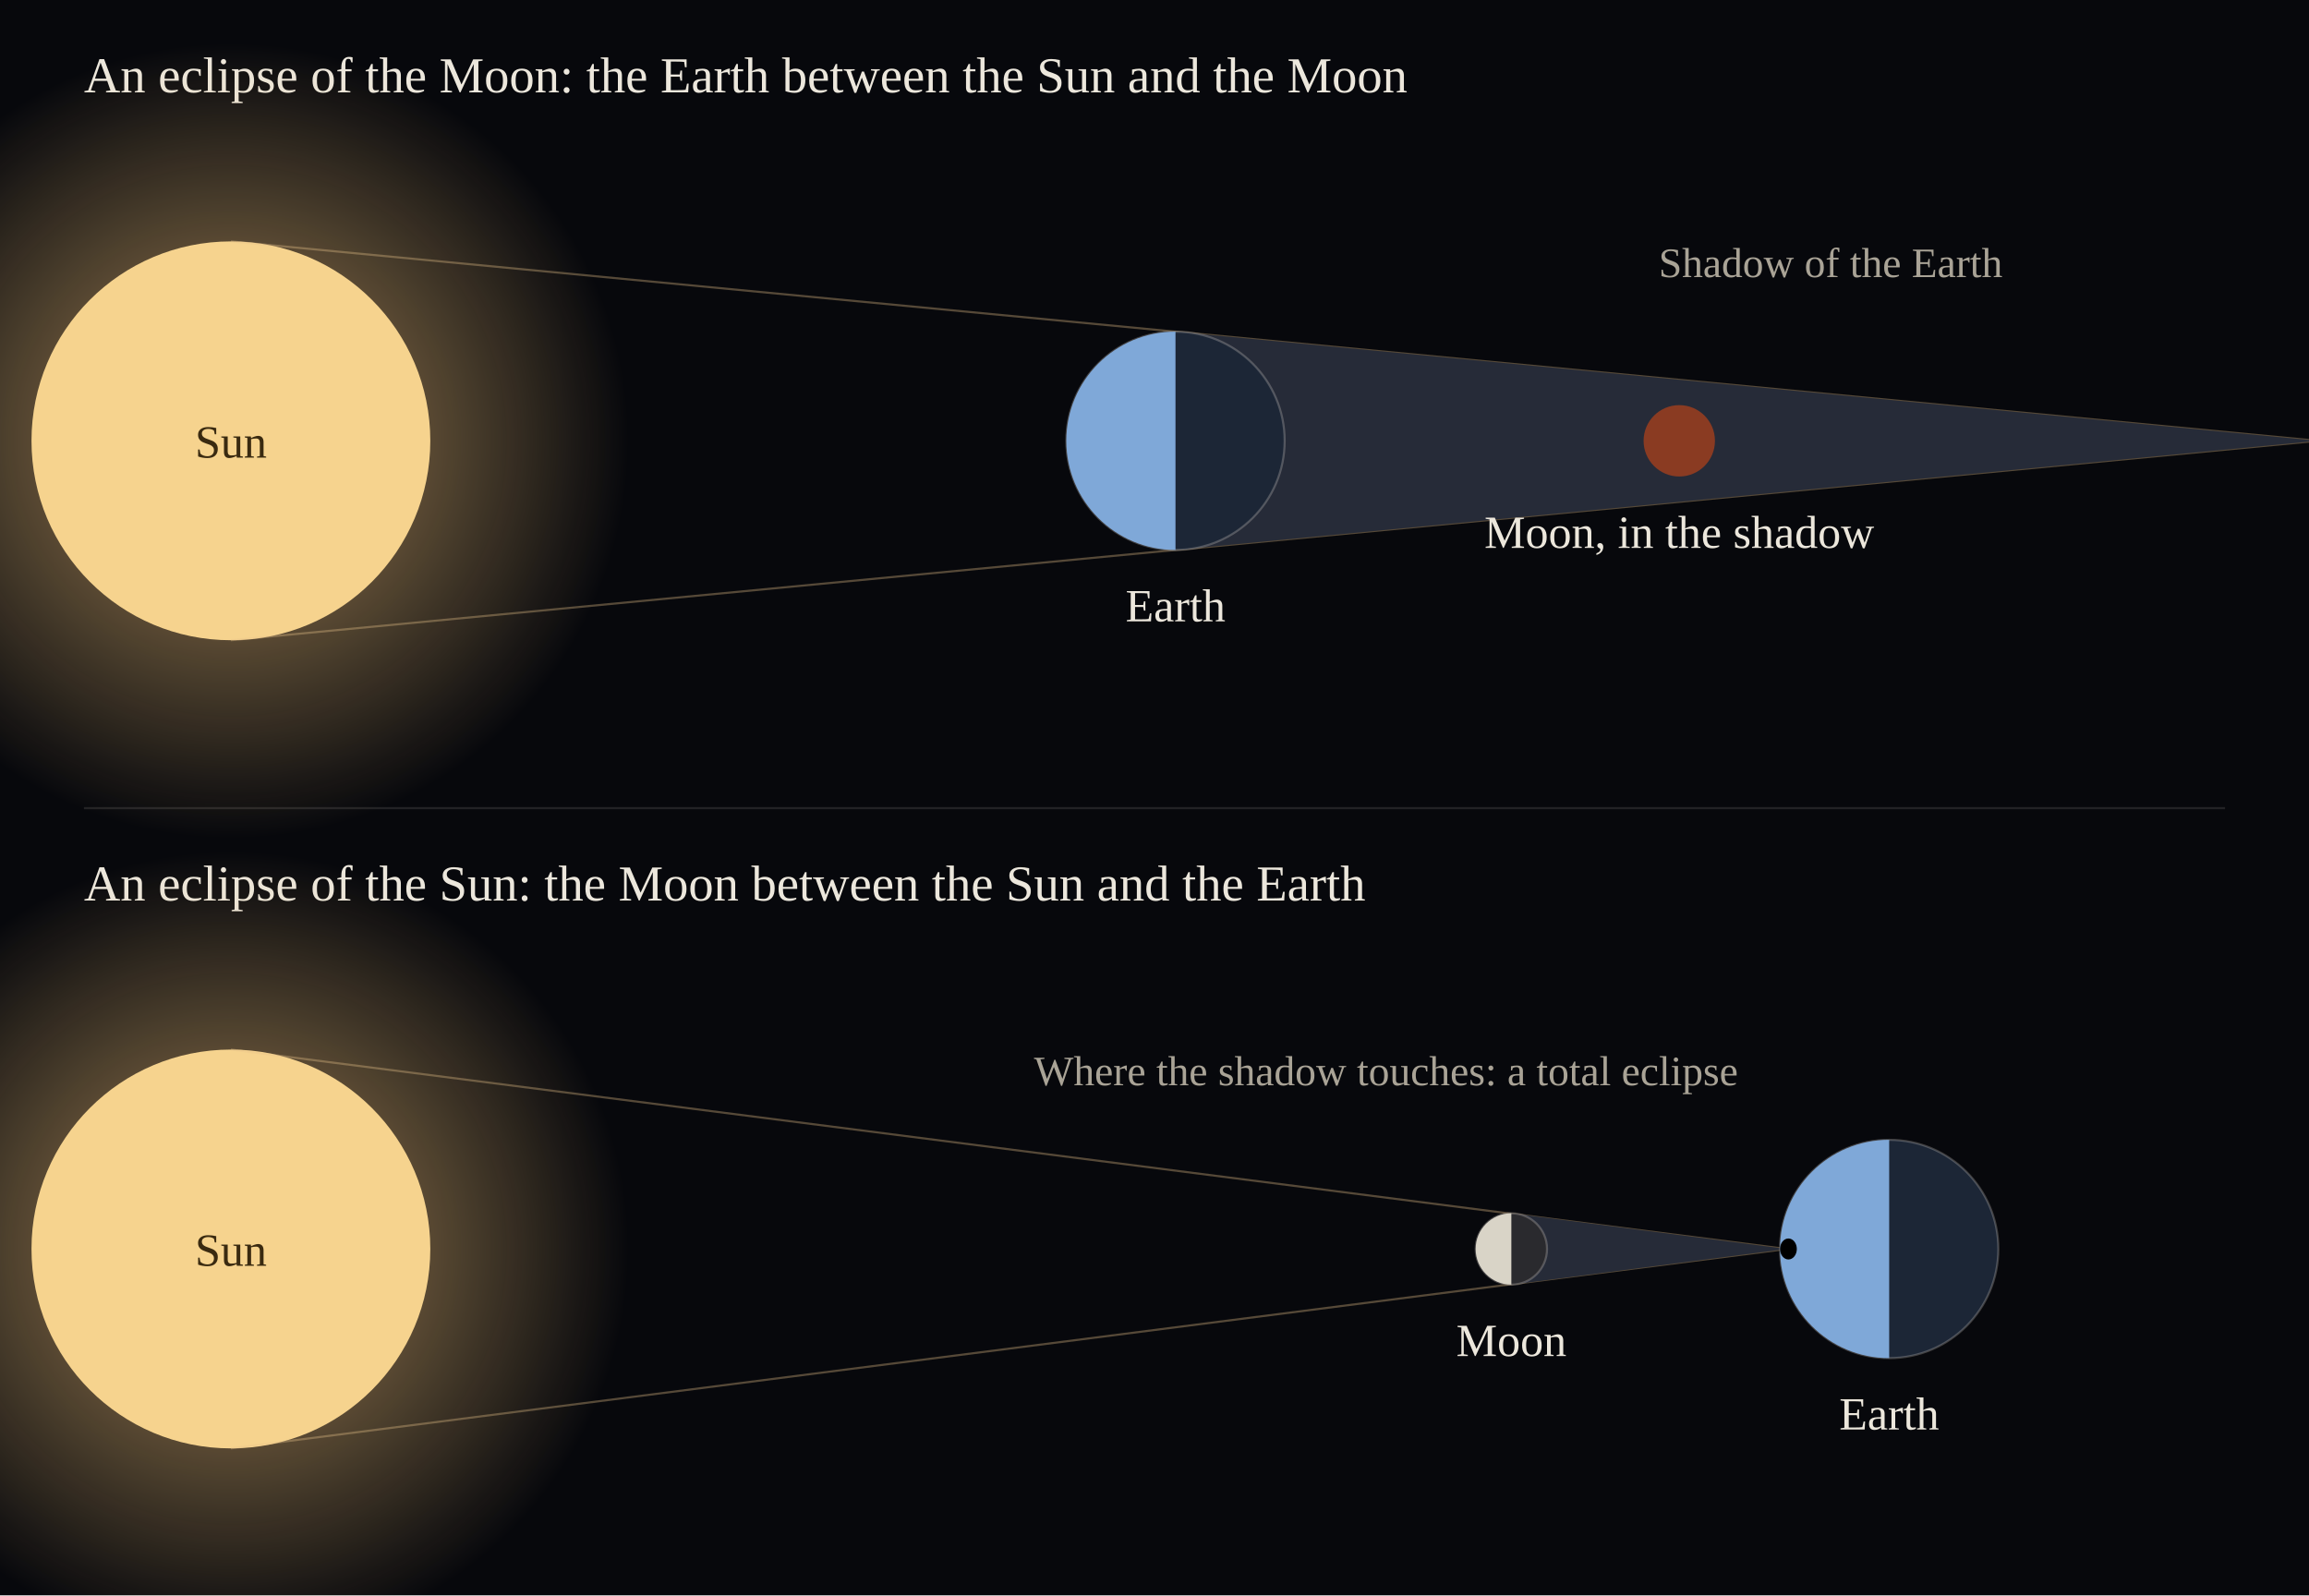
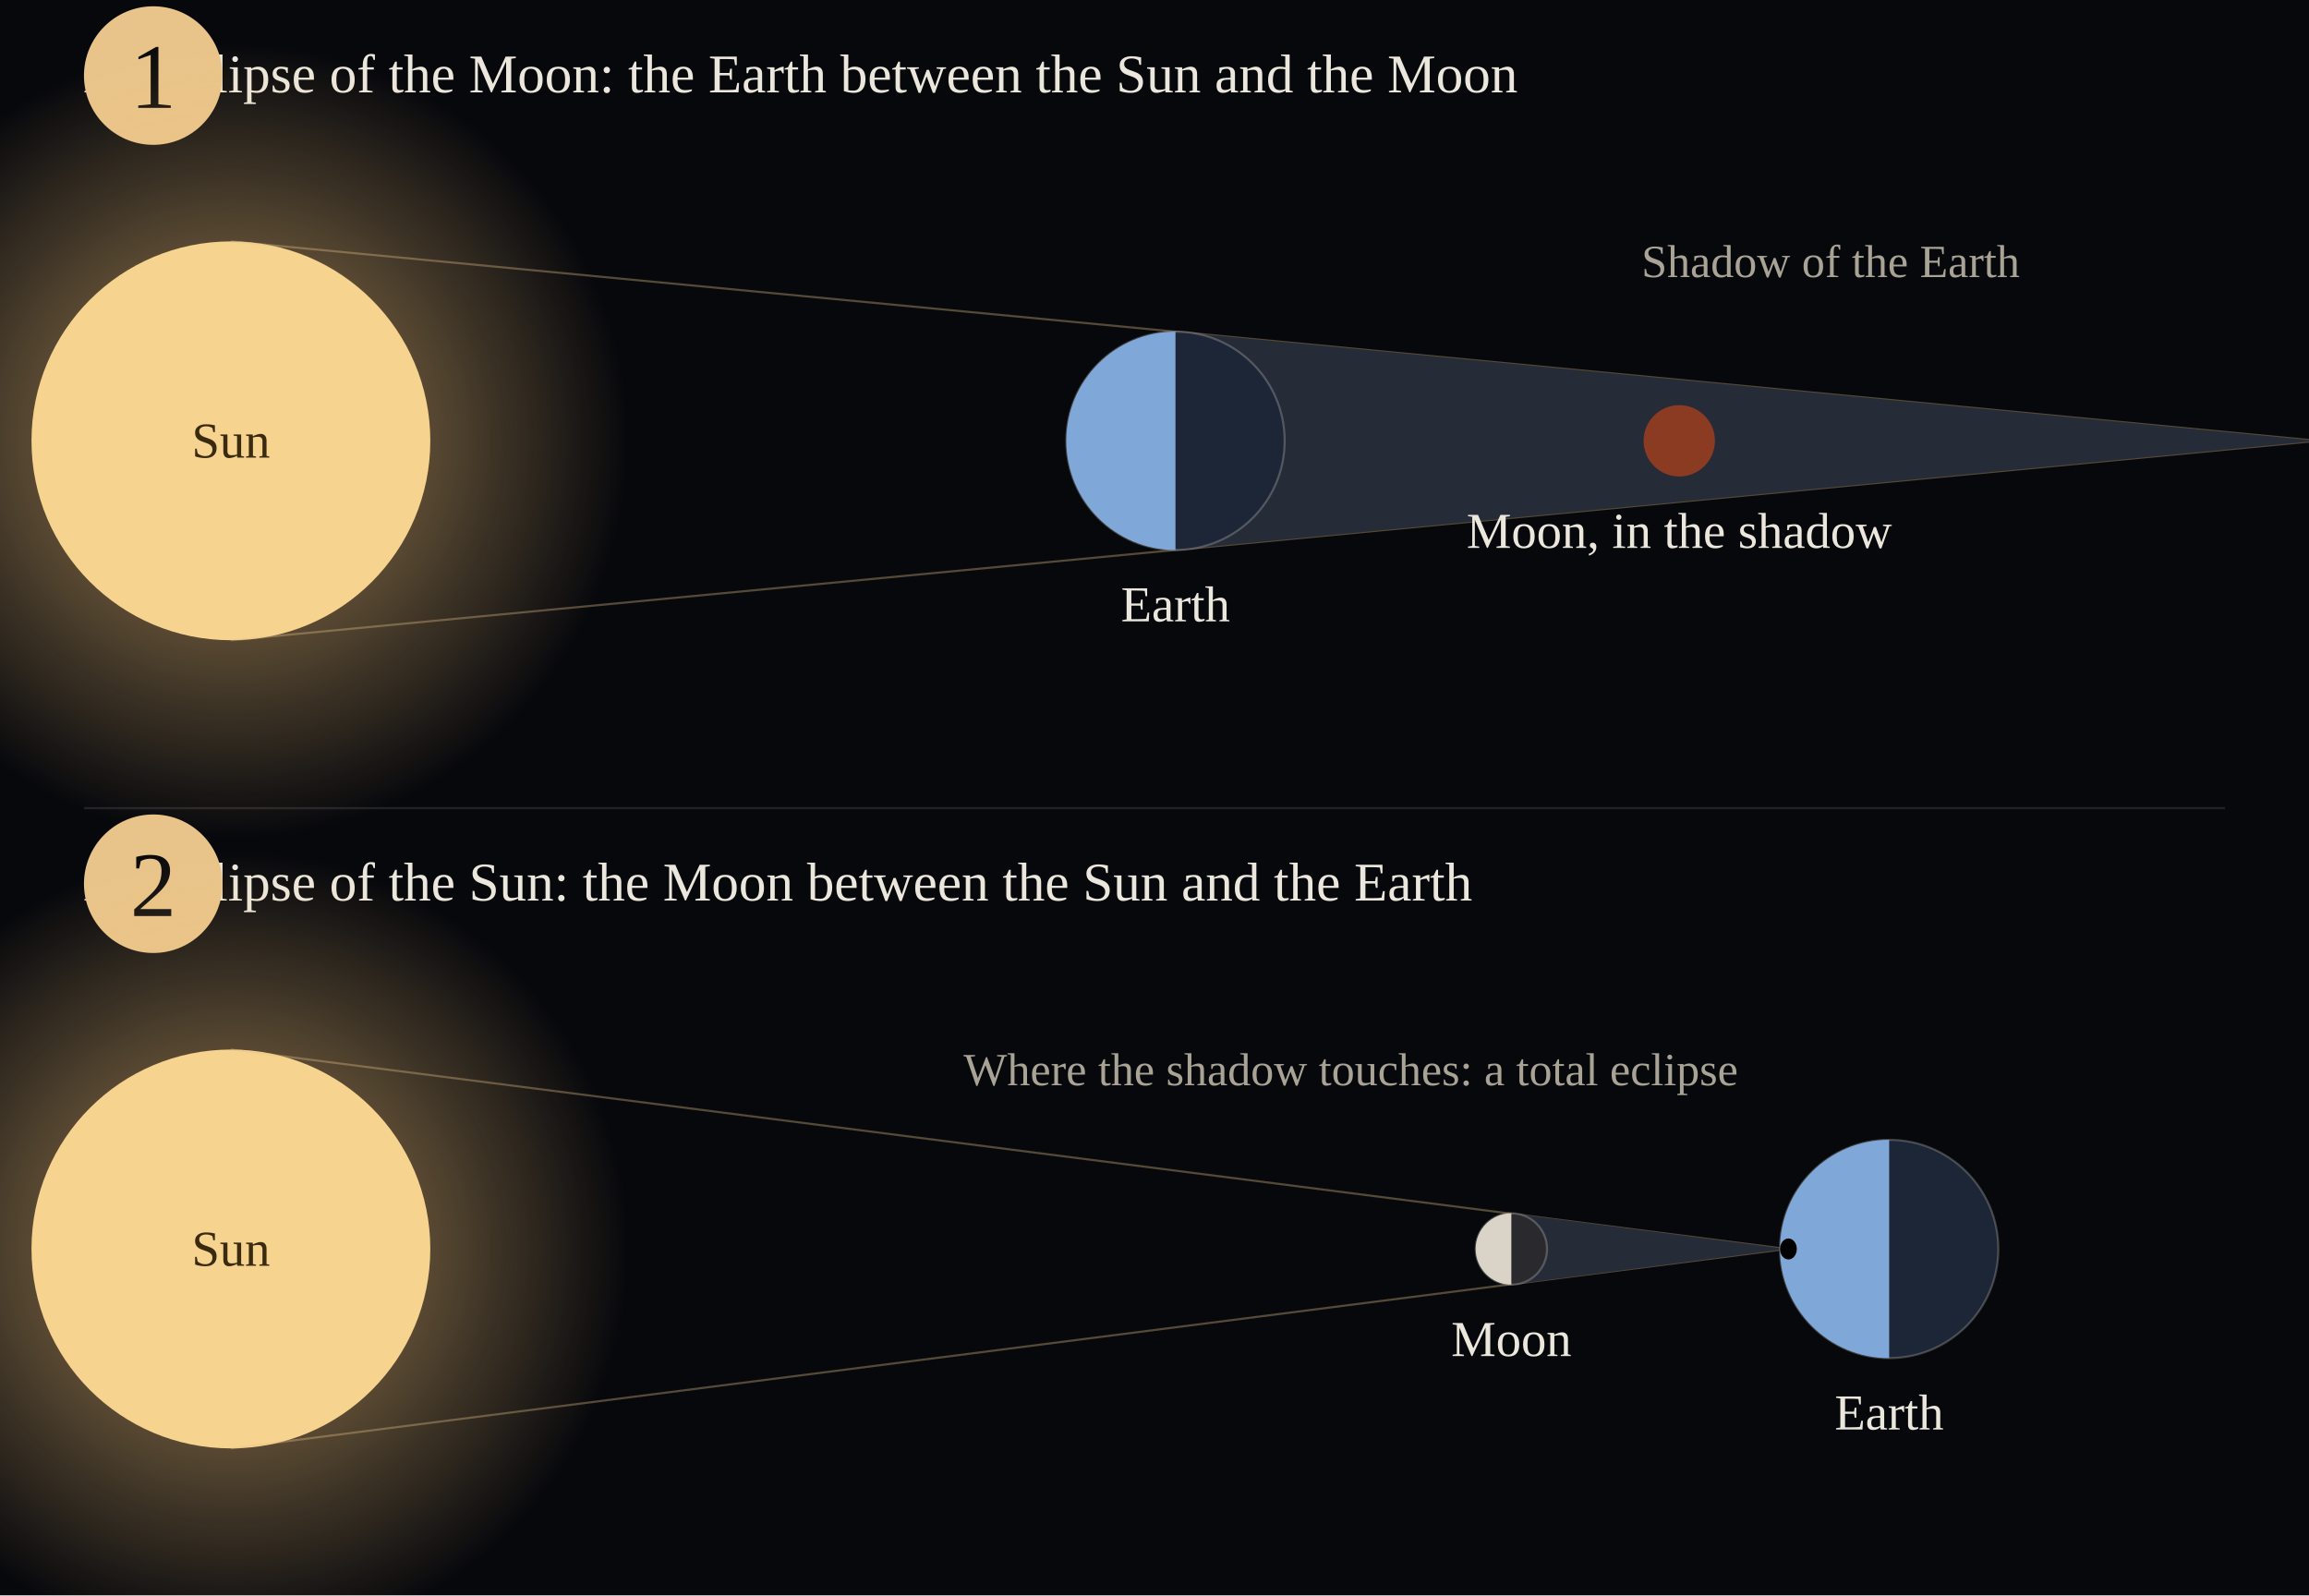
<svg xmlns="http://www.w3.org/2000/svg" viewBox="0 0 1100 760" width="1100" height="760">
  <rect width="1100" height="760" fill="#07080c" />
  <defs>
    <radialGradient id="glow">
      <stop offset="0" stop-color="#ffe2a8" />
      <stop offset=".35" stop-color="#f0c27a" />
      <stop offset="1" stop-color="#f0c27a" stop-opacity="0" />
    </radialGradient>
  </defs>
-   <text x="40.0" y="44.0" font-size="24" fill="#ece7dc" text-anchor="start">An eclipse of the Moon: the Earth between the Sun and the Moon</text>
+   <text class="lab" x="40.0" y="44.0" font-size="26" fill="#ece7dc" text-anchor="start">An eclipse of the Moon: the Earth between the Sun and the Moon</text>
+   <g class="km" data-key="An eclipse of the Moon. From the left: the Sun, the Earth, and the Moon, dark red inside the Earth’s shadow">
+     <circle cx="73.0" cy="36.0" r="33.0" fill="#e9c48a" />
+     <text x="73.0" y="51.4" font-size="44" fill="#0b0b0c" text-anchor="middle">1</text>
+   </g>
  <circle cx="110" cy="210" r="190" fill="url(#glow)" opacity=".45" />
  <circle cx="110" cy="210" r="95" fill="#f6d38e" />
-   <text x="110.0" y="218.0" font-size="22" fill="#3a2a10" text-anchor="middle">Sun</text>
+   <text class="lab" x="110.0" y="218.0" font-size="24" fill="#3a2a10" text-anchor="middle">Sun</text>
  <line x1="110" y1="115" x2="1104" y2="210" stroke="#e9c48a" stroke-opacity=".35" />
  <line x1="110" y1="305" x2="1104" y2="210" stroke="#e9c48a" stroke-opacity=".35" />
  <polygon points="560,158 1104,210 560,262" fill="#262b38" />
  <circle cx="560.0" cy="210.0" r="52.0" fill="#1c2636" stroke="#ece7dc" stroke-opacity=".25" />
  <path d="M560.0,262.0 A52.0,52.0 0 0 1 560.0,158.0 Z" fill="#7fa8d8" />
-   <text x="560.0" y="296.0" font-size="22" fill="#ece7dc" text-anchor="middle">Earth</text>
+   <text class="lab" x="560.0" y="296.0" font-size="24" fill="#ece7dc" text-anchor="middle">Earth</text>
  <circle cx="800" cy="210" r="17" fill="#8a3b22" />
-   <text x="800.0" y="261.0" font-size="22" fill="#ece7dc" text-anchor="middle">Moon, in the shadow</text>
-   <text x="872.1" y="132.0" font-size="20" fill="#a9a396" text-anchor="middle">Shadow of the Earth</text>
+   <text class="lab" x="800.0" y="261.0" font-size="24" fill="#ece7dc" text-anchor="middle">Moon, in the shadow</text>
+   <text class="lab" x="872.1" y="132.0" font-size="22" fill="#a9a396" text-anchor="middle">Shadow of the Earth</text>
  <line x1="40" y1="385" x2="1060" y2="385" stroke="#ece7dc" stroke-opacity=".12" />
-   <text x="40.0" y="429.0" font-size="24" fill="#ece7dc" text-anchor="start">An eclipse of the Sun: the Moon between the Sun and the Earth</text>
+   <text class="lab" x="40.0" y="429.0" font-size="26" fill="#ece7dc" text-anchor="start">An eclipse of the Sun: the Moon between the Sun and the Earth</text>
+   <g class="km" data-key="An eclipse of the Sun. From the left: the Sun, the Moon, and the Earth, where the tip of the Moon’s shadow makes a total eclipse">
+     <circle cx="73.0" cy="421.0" r="33.0" fill="#e9c48a" />
+     <text x="73.0" y="436.4" font-size="44" fill="#0b0b0c" text-anchor="middle">2</text>
+   </g>
  <circle cx="110" cy="595" r="190" fill="url(#glow)" opacity=".45" />
  <circle cx="110" cy="595" r="95" fill="#f6d38e" />
-   <text x="110.0" y="603.0" font-size="22" fill="#3a2a10" text-anchor="middle">Sun</text>
+   <text class="lab" x="110.0" y="603.0" font-size="24" fill="#3a2a10" text-anchor="middle">Sun</text>
  <line x1="110" y1="500" x2="851" y2="595" stroke="#e9c48a" stroke-opacity=".35" />
  <line x1="110" y1="690" x2="851" y2="595" stroke="#e9c48a" stroke-opacity=".35" />
  <polygon points="720,578 851,595 720,612" fill="#262b38" />
  <circle cx="720.0" cy="595.0" r="17.0" fill="#2a2a2e" stroke="#ece7dc" stroke-opacity=".25" />
  <path d="M720.0,612.0 A17.0,17.0 0 0 1 720.0,578.0 Z" fill="#d9d4c7" />
-   <text x="720.0" y="646.0" font-size="22" fill="#ece7dc" text-anchor="middle">Moon</text>
+   <text class="lab" x="720.0" y="646.0" font-size="24" fill="#ece7dc" text-anchor="middle">Moon</text>
  <circle cx="900.0" cy="595.0" r="52.0" fill="#1c2636" stroke="#ece7dc" stroke-opacity=".25" />
  <path d="M900.0,647.0 A52.0,52.0 0 0 1 900.0,543.0 Z" fill="#7fa8d8" />
  <ellipse cx="852" cy="595" rx="4" ry="5" fill="#000" />
-   <text x="900.0" y="681.0" font-size="22" fill="#ece7dc" text-anchor="middle">Earth</text>
-   <text x="828.0" y="517.0" font-size="20" fill="#a9a396" text-anchor="end">Where the shadow touches: a total eclipse</text>
+   <text class="lab" x="900.0" y="681.0" font-size="24" fill="#ece7dc" text-anchor="middle">Earth</text>
+   <text class="lab" x="828.0" y="517.0" font-size="22" fill="#a9a396" text-anchor="end">Where the shadow touches: a total eclipse</text>
</svg>
